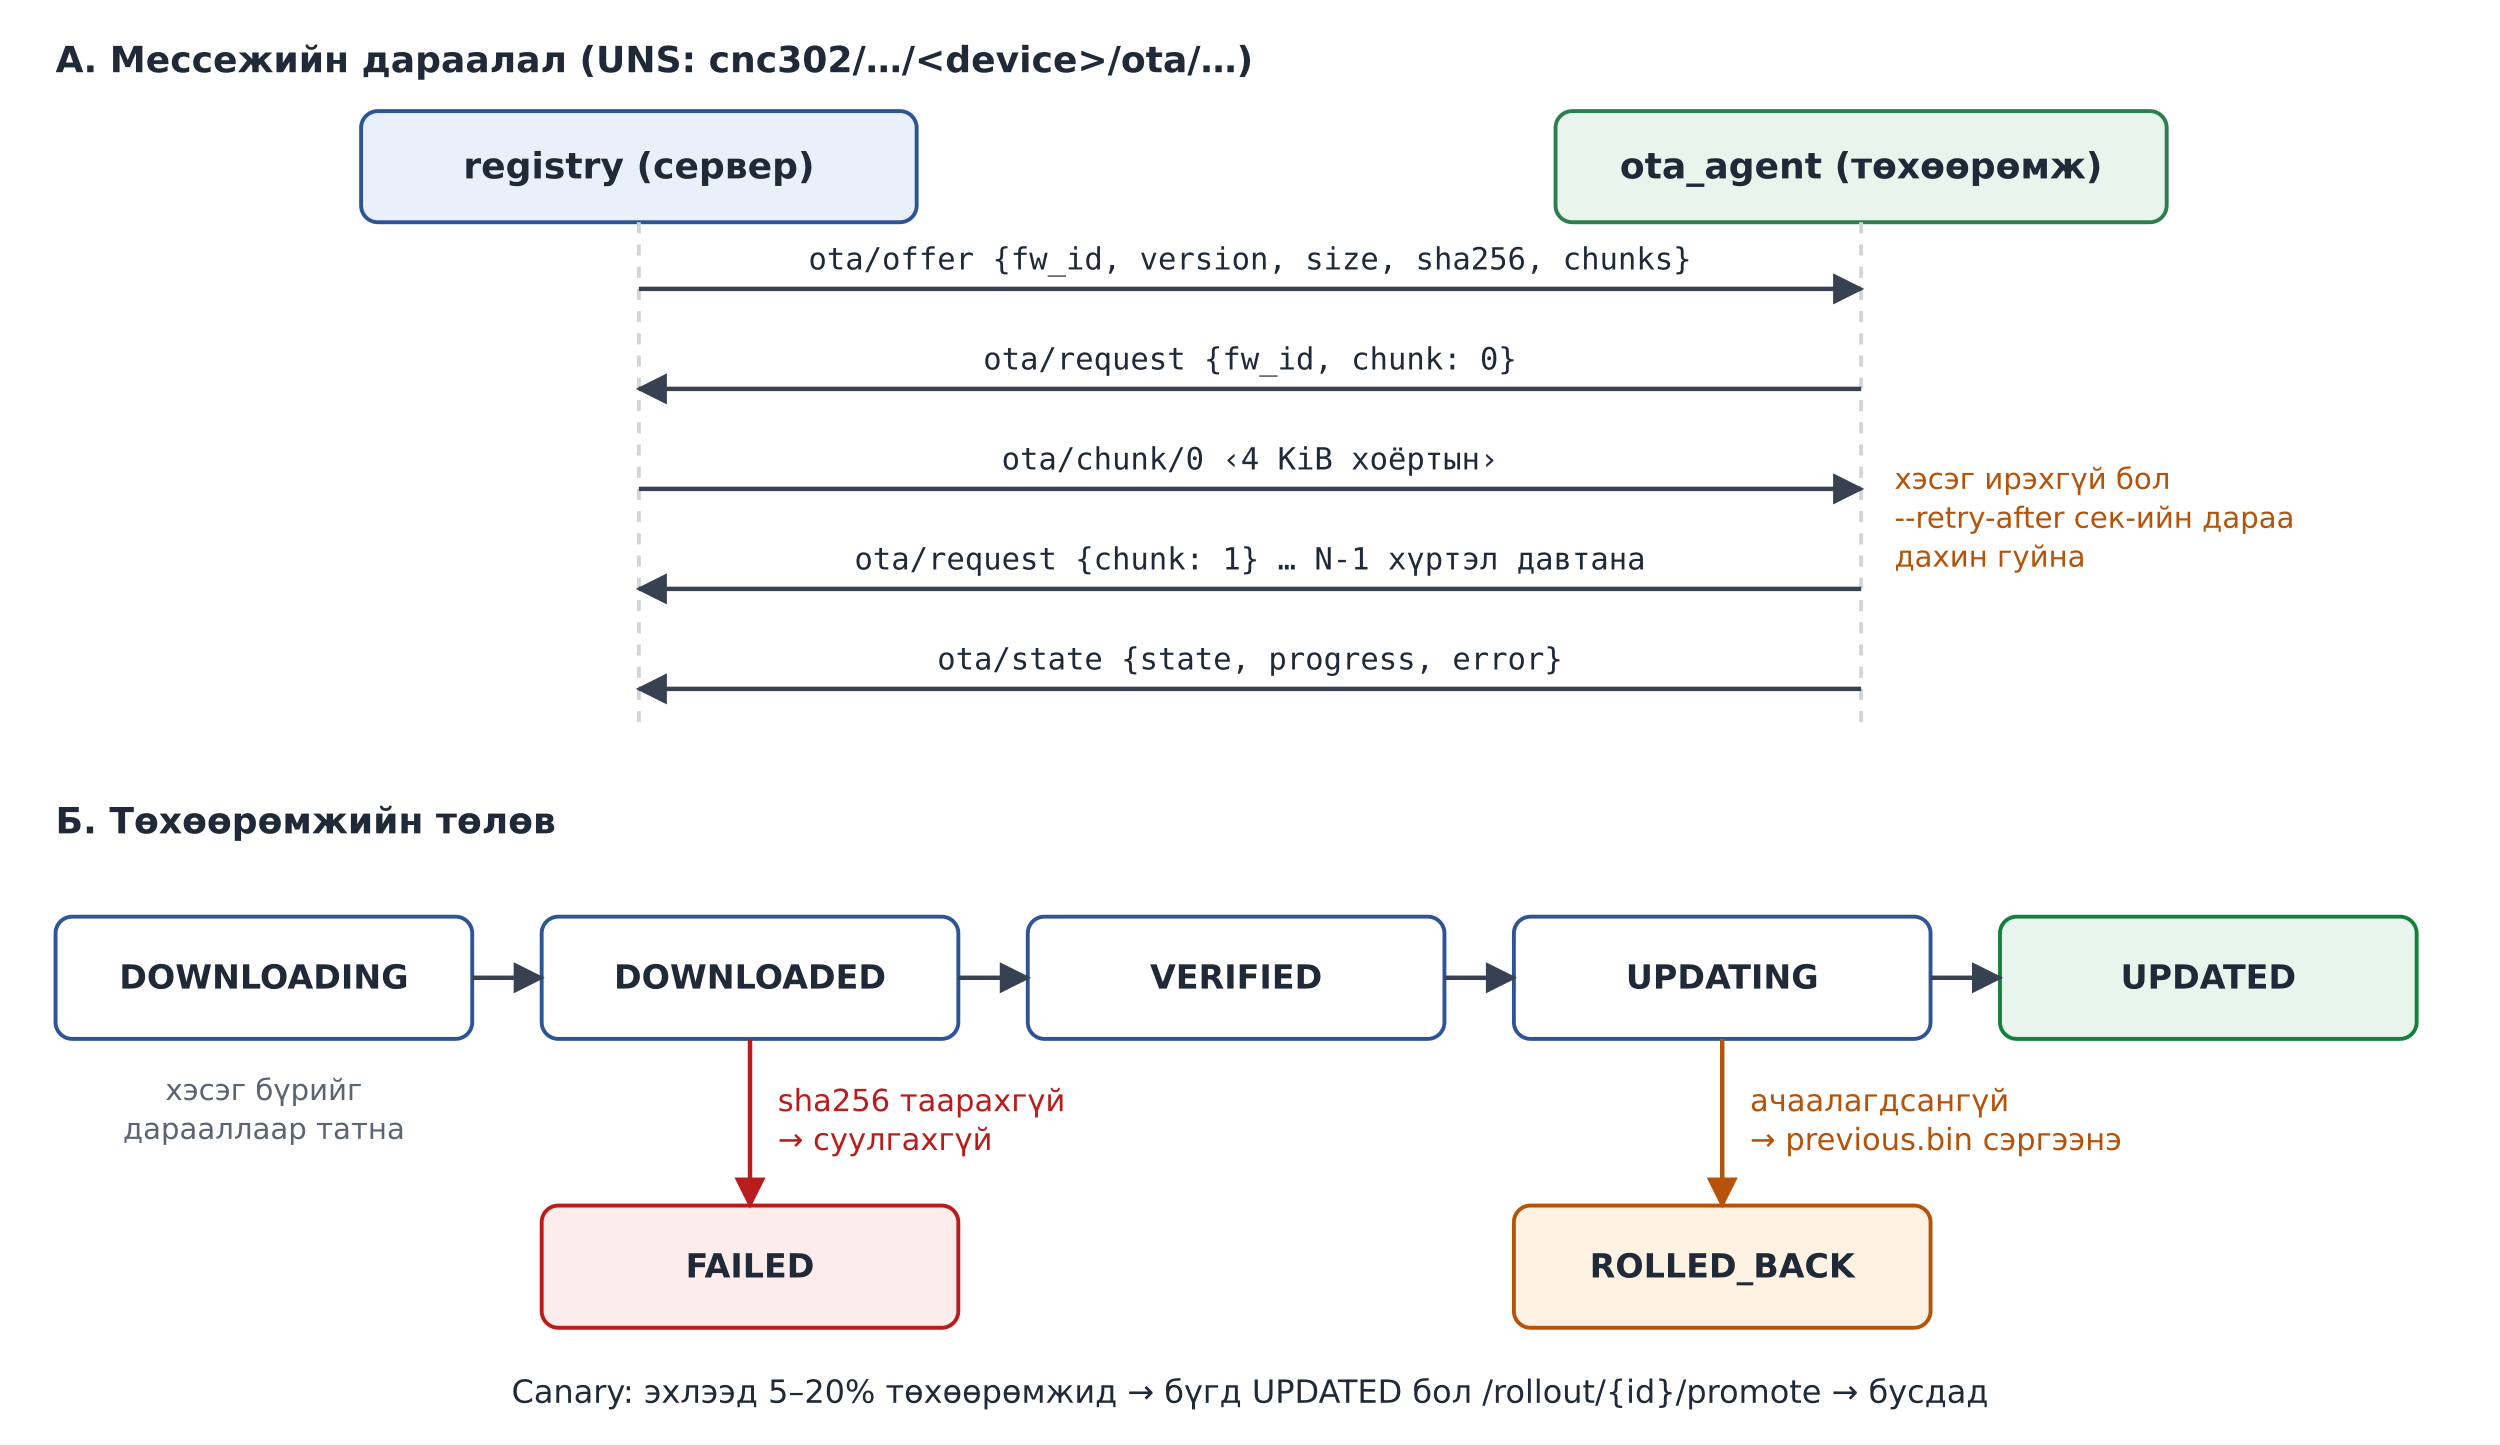
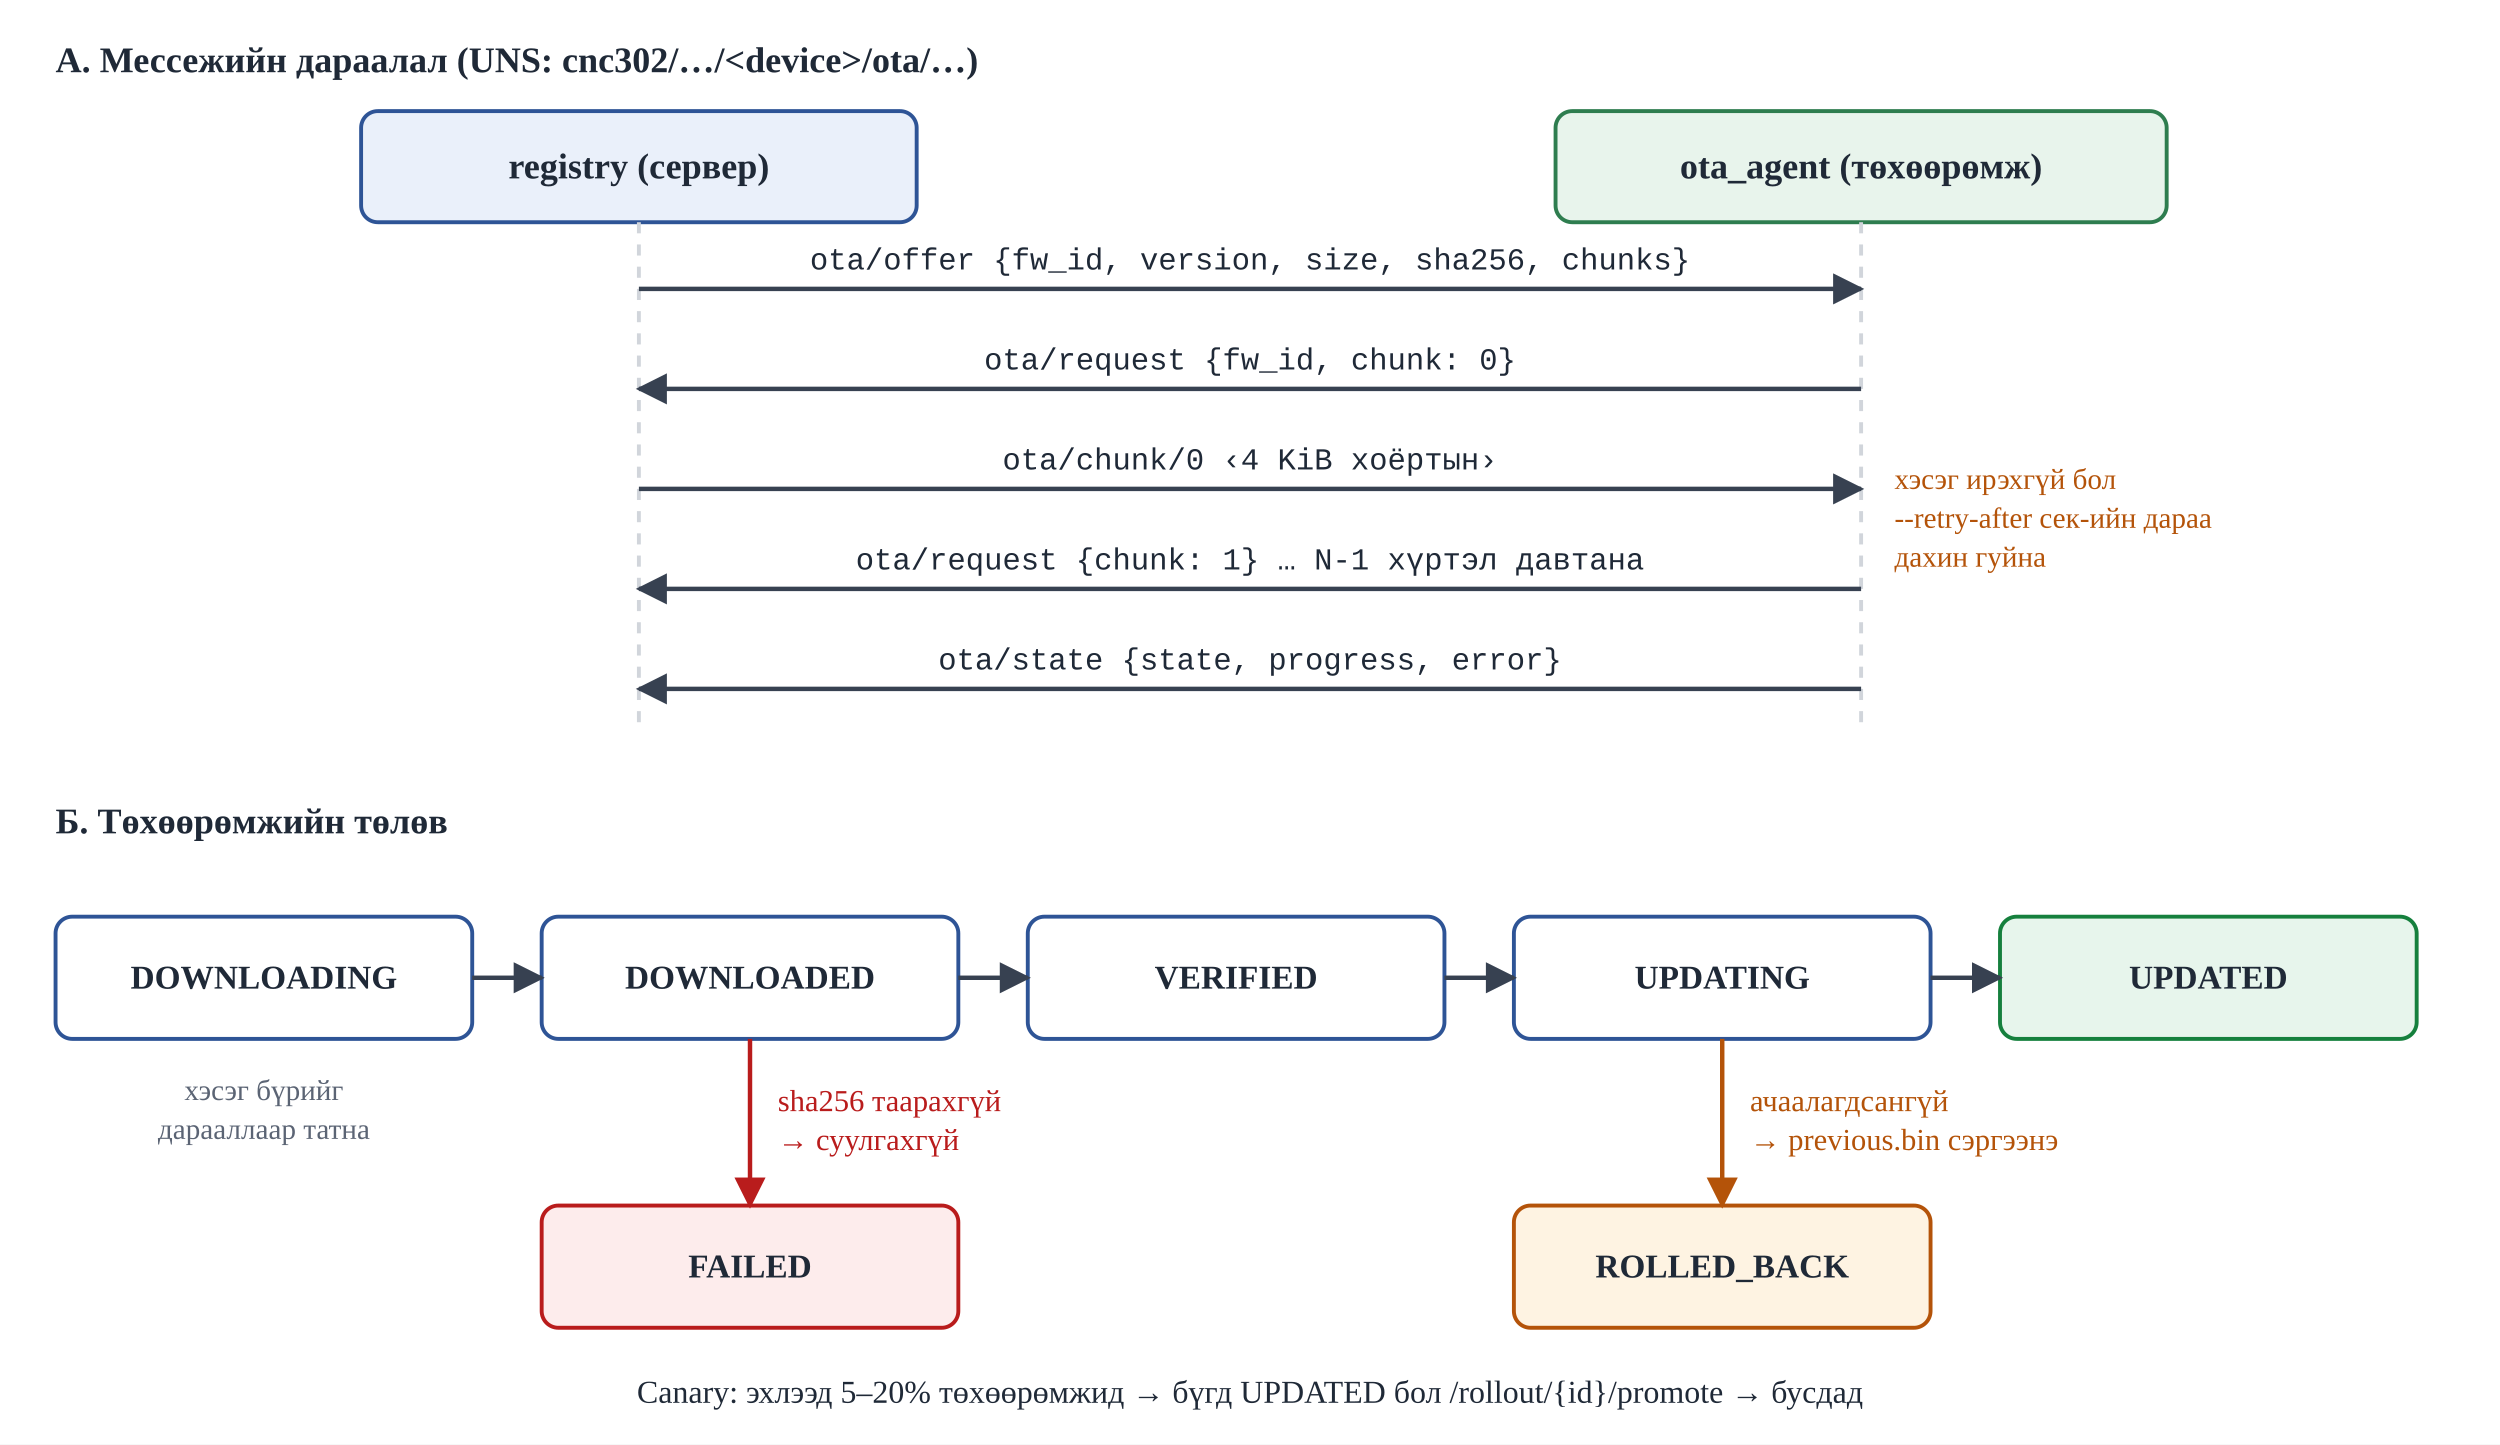
- <svg xmlns="http://www.w3.org/2000/svg" width="900" height="520" viewBox="0 0 900 520" font-family="DejaVu Sans, Arial, sans-serif">
+ <svg xmlns="http://www.w3.org/2000/svg" width="900" height="520" viewBox="0 0 900 520" font-family="Liberation Serif, Times New Roman, Times, serif">
  <defs>
    <marker id="a374151" viewBox="0 0 10 10" refX="9" refY="5" markerWidth="7" markerHeight="7" orient="auto-start-reverse">
      <path d="M0,0 L10,5 L0,10 z" fill="#374151" />
    </marker>
    <marker id="aB45309" viewBox="0 0 10 10" refX="9" refY="5" markerWidth="7" markerHeight="7" orient="auto-start-reverse">
      <path d="M0,0 L10,5 L0,10 z" fill="#B45309" />
    </marker>
    <marker id="aB91C1C" viewBox="0 0 10 10" refX="9" refY="5" markerWidth="7" markerHeight="7" orient="auto-start-reverse">
      <path d="M0,0 L10,5 L0,10 z" fill="#B91C1C" />
    </marker>
  </defs>
  <rect width="100%" height="100%" fill="#FFFFFF" />
-   <text x="20" y="26" font-family="DejaVu Sans, Arial, sans-serif" font-size="13" fill="#1F2937" text-anchor="start" font-weight="bold">А. Мессежийн дараалал (UNS: cnc302/…/&lt;device&gt;/ota/…)</text>
+   <text x="20" y="26" font-family="Liberation Serif, Times New Roman, Times, serif" font-size="13" fill="#1F2937" text-anchor="start" font-weight="bold">А. Мессежийн дараалал (UNS: cnc302/…/&lt;device&gt;/ota/…)</text>
  <rect x="130" y="40" width="200" height="40" rx="6" fill="#EAF0FA" stroke="#2E5496" stroke-width="1.4" />
-   <text x="230.0" y="64.225" font-family="DejaVu Sans, Arial, sans-serif" font-size="13" fill="#1F2937" text-anchor="middle" font-weight="bold">registry (сервер)</text>
+   <text x="230.0" y="64.225" font-family="Liberation Serif, Times New Roman, Times, serif" font-size="13" fill="#1F2937" text-anchor="middle" font-weight="bold">registry (сервер)</text>
  <rect x="560" y="40" width="220" height="40" rx="6" fill="#E8F4EC" stroke="#2E7D4F" stroke-width="1.4" />
-   <text x="670.0" y="64.225" font-family="DejaVu Sans, Arial, sans-serif" font-size="13" fill="#1F2937" text-anchor="middle" font-weight="bold">ota_agent (төхөөрөмж)</text>
+   <text x="670.0" y="64.225" font-family="Liberation Serif, Times New Roman, Times, serif" font-size="13" fill="#1F2937" text-anchor="middle" font-weight="bold">ota_agent (төхөөрөмж)</text>
  <line x1="230" y1="80" x2="230" y2="262" stroke="#D1D5DB" stroke-width="1.4" stroke-dasharray="4 4" />
  <line x1="670" y1="80" x2="670" y2="262" stroke="#D1D5DB" stroke-width="1.4" stroke-dasharray="4 4" />
  <line x1="230" y1="104" x2="670" y2="104" stroke="#374151" stroke-width="1.6" marker-end="url(#a374151)" />
-   <text x="450.0" y="97.0" font-family="DejaVu Sans Mono, monospace" font-size="11" fill="#1F2937" text-anchor="middle" font-weight="normal">ota/offer  {fw_id, version, size, sha256, chunks}</text>
+   <text x="450.0" y="97.0" font-family="Liberation Mono, Courier New, monospace" font-size="11" fill="#1F2937" text-anchor="middle" font-weight="normal">ota/offer  {fw_id, version, size, sha256, chunks}</text>
  <line x1="670" y1="140" x2="230" y2="140" stroke="#374151" stroke-width="1.6" marker-end="url(#a374151)" />
-   <text x="450.0" y="133.0" font-family="DejaVu Sans Mono, monospace" font-size="11" fill="#1F2937" text-anchor="middle" font-weight="normal">ota/request  {fw_id, chunk: 0}</text>
+   <text x="450.0" y="133.0" font-family="Liberation Mono, Courier New, monospace" font-size="11" fill="#1F2937" text-anchor="middle" font-weight="normal">ota/request  {fw_id, chunk: 0}</text>
  <line x1="230" y1="176" x2="670" y2="176" stroke="#374151" stroke-width="1.6" marker-end="url(#a374151)" />
-   <text x="450.0" y="169.0" font-family="DejaVu Sans Mono, monospace" font-size="11" fill="#1F2937" text-anchor="middle" font-weight="normal">ota/chunk/0  ‹4 KiB хоёртын›</text>
+   <text x="450.0" y="169.0" font-family="Liberation Mono, Courier New, monospace" font-size="11" fill="#1F2937" text-anchor="middle" font-weight="normal">ota/chunk/0  ‹4 KiB хоёртын›</text>
  <line x1="670" y1="212" x2="230" y2="212" stroke="#374151" stroke-width="1.6" marker-end="url(#a374151)" />
-   <text x="450.0" y="205.0" font-family="DejaVu Sans Mono, monospace" font-size="11" fill="#1F2937" text-anchor="middle" font-weight="normal">ota/request  {chunk: 1}  … N-1 хүртэл давтана</text>
+   <text x="450.0" y="205.0" font-family="Liberation Mono, Courier New, monospace" font-size="11" fill="#1F2937" text-anchor="middle" font-weight="normal">ota/request  {chunk: 1}  … N-1 хүртэл давтана</text>
  <line x1="670" y1="248" x2="230" y2="248" stroke="#374151" stroke-width="1.6" marker-end="url(#a374151)" />
-   <text x="450.0" y="241.0" font-family="DejaVu Sans Mono, monospace" font-size="11" fill="#1F2937" text-anchor="middle" font-weight="normal">ota/state  {state, progress, error}</text>
-   <text x="682" y="176" font-family="DejaVu Sans, Arial, sans-serif" font-size="10.5" fill="#B45309" text-anchor="start" font-weight="normal">хэсэг ирэхгүй бол</text>
-   <text x="682" y="190" font-family="DejaVu Sans, Arial, sans-serif" font-size="10.5" fill="#B45309" text-anchor="start" font-weight="normal">--retry-after сек-ийн дараа</text>
-   <text x="682" y="204" font-family="DejaVu Sans, Arial, sans-serif" font-size="10.5" fill="#B45309" text-anchor="start" font-weight="normal">дахин гуйна</text>
-   <text x="20" y="300" font-family="DejaVu Sans, Arial, sans-serif" font-size="13" fill="#1F2937" text-anchor="start" font-weight="bold">Б. Төхөөрөмжийн төлөв</text>
+   <text x="450.0" y="241.0" font-family="Liberation Mono, Courier New, monospace" font-size="11" fill="#1F2937" text-anchor="middle" font-weight="normal">ota/state  {state, progress, error}</text>
+   <text x="682" y="176" font-family="Liberation Serif, Times New Roman, Times, serif" font-size="10.5" fill="#B45309" text-anchor="start" font-weight="normal">хэсэг ирэхгүй бол</text>
+   <text x="682" y="190" font-family="Liberation Serif, Times New Roman, Times, serif" font-size="10.5" fill="#B45309" text-anchor="start" font-weight="normal">--retry-after сек-ийн дараа</text>
+   <text x="682" y="204" font-family="Liberation Serif, Times New Roman, Times, serif" font-size="10.5" fill="#B45309" text-anchor="start" font-weight="normal">дахин гуйна</text>
+   <text x="20" y="300" font-family="Liberation Serif, Times New Roman, Times, serif" font-size="13" fill="#1F2937" text-anchor="start" font-weight="bold">Б. Төхөөрөмжийн төлөв</text>
  <rect x="20" y="330" width="150" height="44" rx="6" fill="#FFFFFF" stroke="#2E5496" stroke-width="1.4" />
-   <text x="95.0" y="355.9" font-family="DejaVu Sans, Arial, sans-serif" font-size="12" fill="#1F2937" text-anchor="middle" font-weight="bold">DOWNLOADING</text>
+   <text x="95.0" y="355.9" font-family="Liberation Serif, Times New Roman, Times, serif" font-size="12" fill="#1F2937" text-anchor="middle" font-weight="bold">DOWNLOADING</text>
  <rect x="195" y="330" width="150" height="44" rx="6" fill="#FFFFFF" stroke="#2E5496" stroke-width="1.4" />
-   <text x="270.0" y="355.9" font-family="DejaVu Sans, Arial, sans-serif" font-size="12" fill="#1F2937" text-anchor="middle" font-weight="bold">DOWNLOADED</text>
+   <text x="270.0" y="355.9" font-family="Liberation Serif, Times New Roman, Times, serif" font-size="12" fill="#1F2937" text-anchor="middle" font-weight="bold">DOWNLOADED</text>
  <rect x="370" y="330" width="150" height="44" rx="6" fill="#FFFFFF" stroke="#2E5496" stroke-width="1.4" />
-   <text x="445.0" y="355.9" font-family="DejaVu Sans, Arial, sans-serif" font-size="12" fill="#1F2937" text-anchor="middle" font-weight="bold">VERIFIED</text>
+   <text x="445.0" y="355.9" font-family="Liberation Serif, Times New Roman, Times, serif" font-size="12" fill="#1F2937" text-anchor="middle" font-weight="bold">VERIFIED</text>
  <rect x="545" y="330" width="150" height="44" rx="6" fill="#FFFFFF" stroke="#2E5496" stroke-width="1.4" />
-   <text x="620.0" y="355.9" font-family="DejaVu Sans, Arial, sans-serif" font-size="12" fill="#1F2937" text-anchor="middle" font-weight="bold">UPDATING</text>
+   <text x="620.0" y="355.9" font-family="Liberation Serif, Times New Roman, Times, serif" font-size="12" fill="#1F2937" text-anchor="middle" font-weight="bold">UPDATING</text>
  <rect x="720" y="330" width="150" height="44" rx="6" fill="#E7F5EC" stroke="#15803D" stroke-width="1.4" />
-   <text x="795.0" y="355.9" font-family="DejaVu Sans, Arial, sans-serif" font-size="12" fill="#1F2937" text-anchor="middle" font-weight="bold">UPDATED</text>
+   <text x="795.0" y="355.9" font-family="Liberation Serif, Times New Roman, Times, serif" font-size="12" fill="#1F2937" text-anchor="middle" font-weight="bold">UPDATED</text>
  <line x1="170" y1="352" x2="195" y2="352" stroke="#374151" stroke-width="1.6" marker-end="url(#a374151)" />
  <line x1="345" y1="352" x2="370" y2="352" stroke="#374151" stroke-width="1.6" marker-end="url(#a374151)" />
  <line x1="520" y1="352" x2="545" y2="352" stroke="#374151" stroke-width="1.6" marker-end="url(#a374151)" />
  <line x1="695" y1="352" x2="720" y2="352" stroke="#374151" stroke-width="1.6" marker-end="url(#a374151)" />
  <rect x="195" y="434" width="150" height="44" rx="6" fill="#FDECEC" stroke="#B91C1C" stroke-width="1.4" />
-   <text x="270.0" y="459.9" font-family="DejaVu Sans, Arial, sans-serif" font-size="12" fill="#1F2937" text-anchor="middle" font-weight="bold">FAILED</text>
+   <text x="270.0" y="459.9" font-family="Liberation Serif, Times New Roman, Times, serif" font-size="12" fill="#1F2937" text-anchor="middle" font-weight="bold">FAILED</text>
  <rect x="545" y="434" width="150" height="44" rx="6" fill="#FEF3E2" stroke="#B45309" stroke-width="1.4" />
-   <text x="620.0" y="459.9" font-family="DejaVu Sans, Arial, sans-serif" font-size="12" fill="#1F2937" text-anchor="middle" font-weight="bold">ROLLED_BACK</text>
+   <text x="620.0" y="459.9" font-family="Liberation Serif, Times New Roman, Times, serif" font-size="12" fill="#1F2937" text-anchor="middle" font-weight="bold">ROLLED_BACK</text>
  <line x1="270" y1="374" x2="270" y2="434" stroke="#B91C1C" stroke-width="1.6" marker-end="url(#aB91C1C)" />
-   <text x="280" y="400" font-family="DejaVu Sans, Arial, sans-serif" font-size="11" fill="#B91C1C" text-anchor="start" font-weight="normal">sha256 таарахгүй</text>
-   <text x="280" y="414" font-family="DejaVu Sans, Arial, sans-serif" font-size="11" fill="#B91C1C" text-anchor="start" font-weight="normal">→ суулгахгүй</text>
+   <text x="280" y="400" font-family="Liberation Serif, Times New Roman, Times, serif" font-size="11" fill="#B91C1C" text-anchor="start" font-weight="normal">sha256 таарахгүй</text>
+   <text x="280" y="414" font-family="Liberation Serif, Times New Roman, Times, serif" font-size="11" fill="#B91C1C" text-anchor="start" font-weight="normal">→ суулгахгүй</text>
  <line x1="620" y1="374" x2="620" y2="434" stroke="#B45309" stroke-width="1.6" marker-end="url(#aB45309)" />
-   <text x="630" y="400" font-family="DejaVu Sans, Arial, sans-serif" font-size="11" fill="#B45309" text-anchor="start" font-weight="normal">ачаалагдсангүй</text>
-   <text x="630" y="414" font-family="DejaVu Sans, Arial, sans-serif" font-size="11" fill="#B45309" text-anchor="start" font-weight="normal">→ previous.bin сэргээнэ</text>
-   <text x="95" y="396" font-family="DejaVu Sans, Arial, sans-serif" font-size="10.5" fill="#5B6474" text-anchor="middle" font-weight="normal">хэсэг бүрийг</text>
-   <text x="95" y="410" font-family="DejaVu Sans, Arial, sans-serif" font-size="10.5" fill="#5B6474" text-anchor="middle" font-weight="normal">дарааллаар татна</text>
-   <text x="450" y="505" font-family="DejaVu Sans, Arial, sans-serif" font-size="11.5" fill="#1F2937" text-anchor="middle" font-weight="normal">Canary: эхлээд 5–20% төхөөрөмжид → бүгд UPDATED бол /rollout/{id}/promote → бусдад</text>
+   <text x="630" y="400" font-family="Liberation Serif, Times New Roman, Times, serif" font-size="11" fill="#B45309" text-anchor="start" font-weight="normal">ачаалагдсангүй</text>
+   <text x="630" y="414" font-family="Liberation Serif, Times New Roman, Times, serif" font-size="11" fill="#B45309" text-anchor="start" font-weight="normal">→ previous.bin сэргээнэ</text>
+   <text x="95" y="396" font-family="Liberation Serif, Times New Roman, Times, serif" font-size="10.5" fill="#5B6474" text-anchor="middle" font-weight="normal">хэсэг бүрийг</text>
+   <text x="95" y="410" font-family="Liberation Serif, Times New Roman, Times, serif" font-size="10.5" fill="#5B6474" text-anchor="middle" font-weight="normal">дарааллаар татна</text>
+   <text x="450" y="505" font-family="Liberation Serif, Times New Roman, Times, serif" font-size="11.5" fill="#1F2937" text-anchor="middle" font-weight="normal">Canary: эхлээд 5–20% төхөөрөмжид → бүгд UPDATED бол /rollout/{id}/promote → бусдад</text>
</svg>
